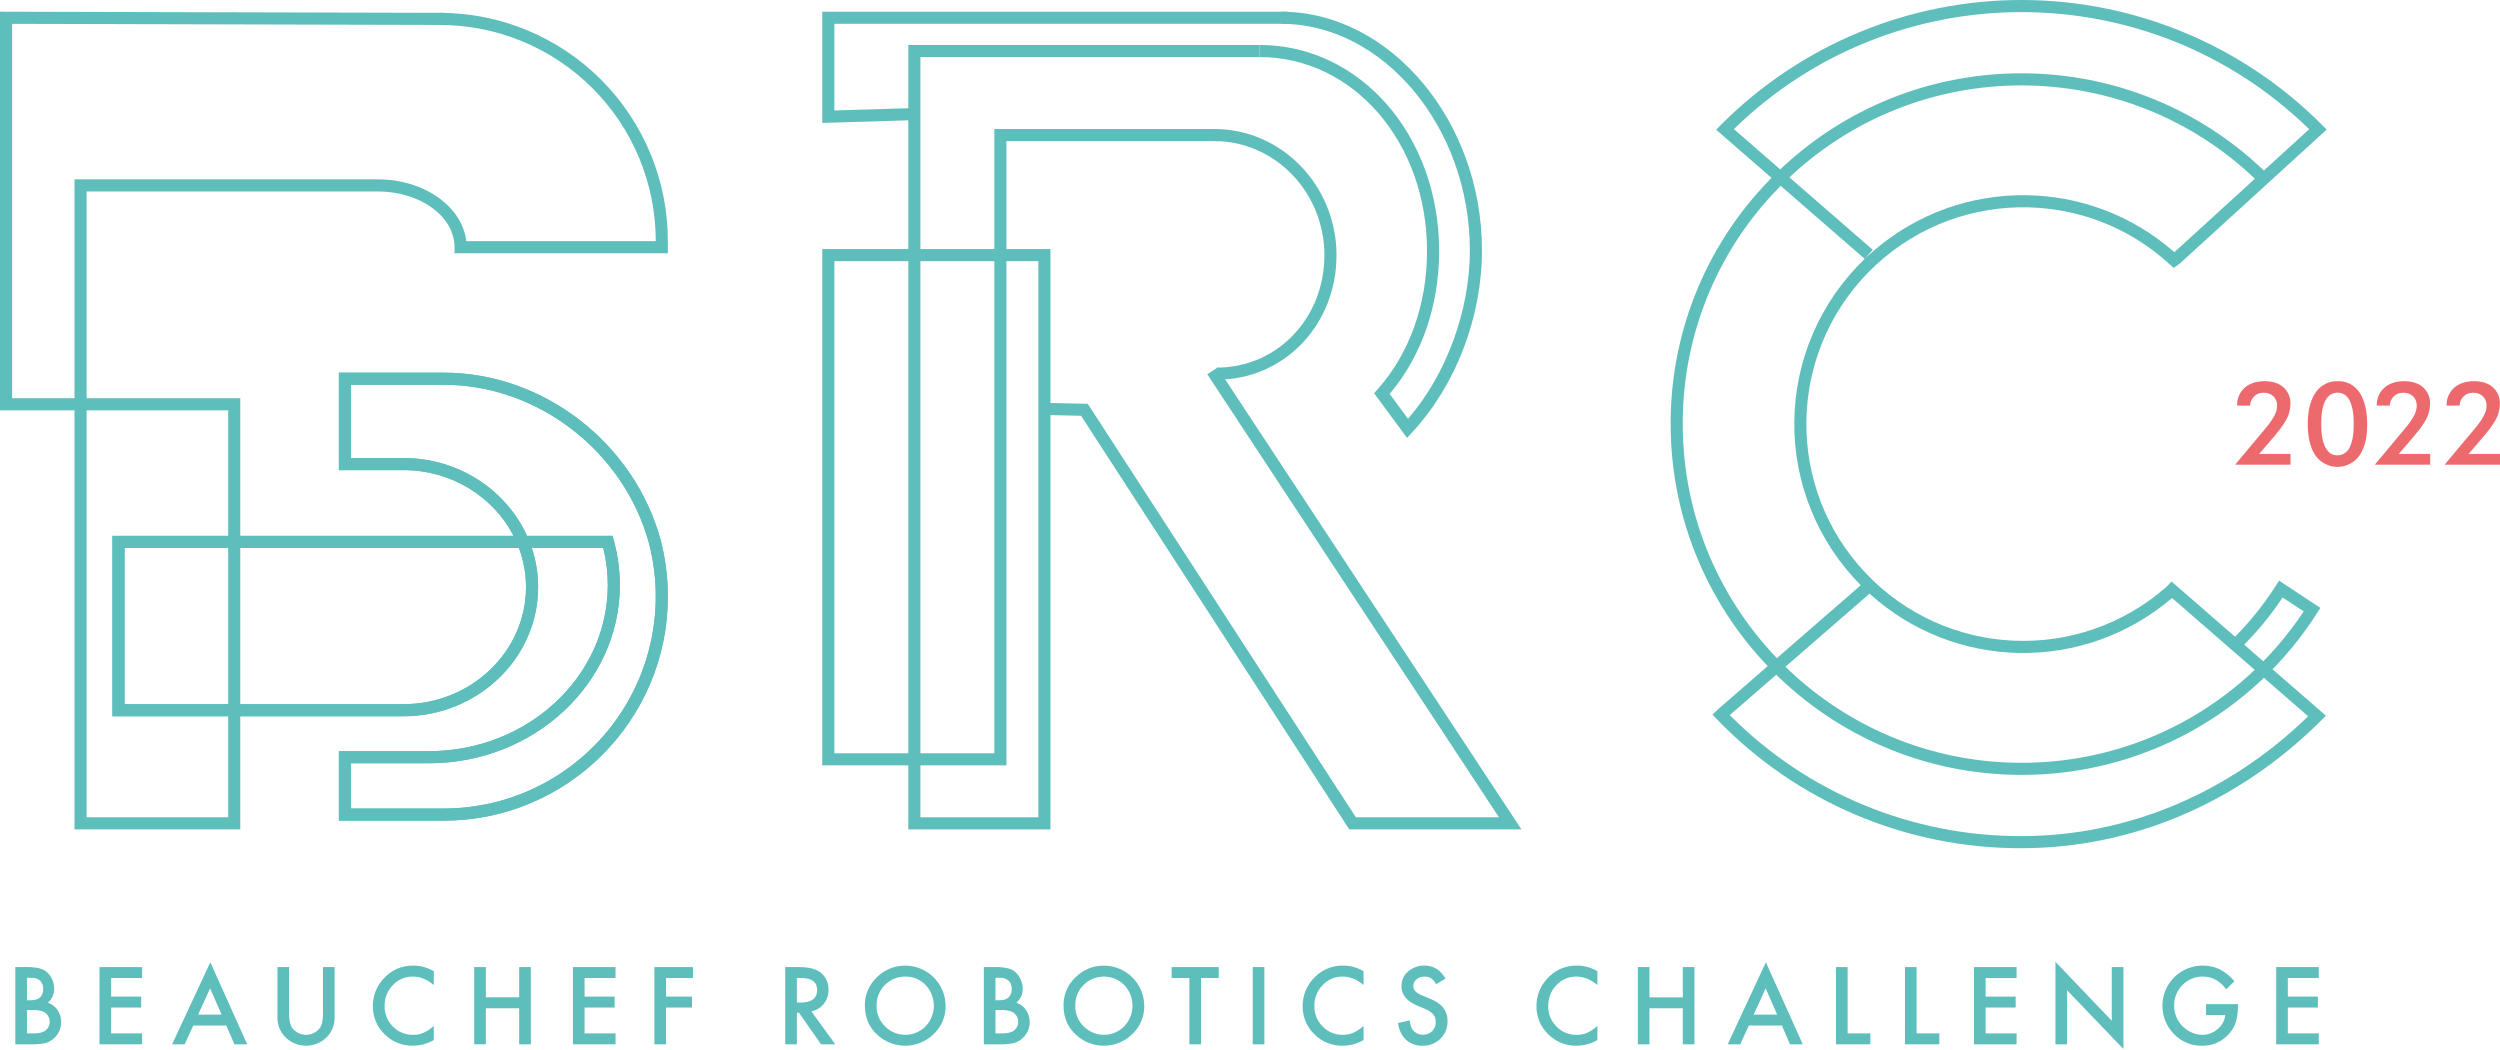
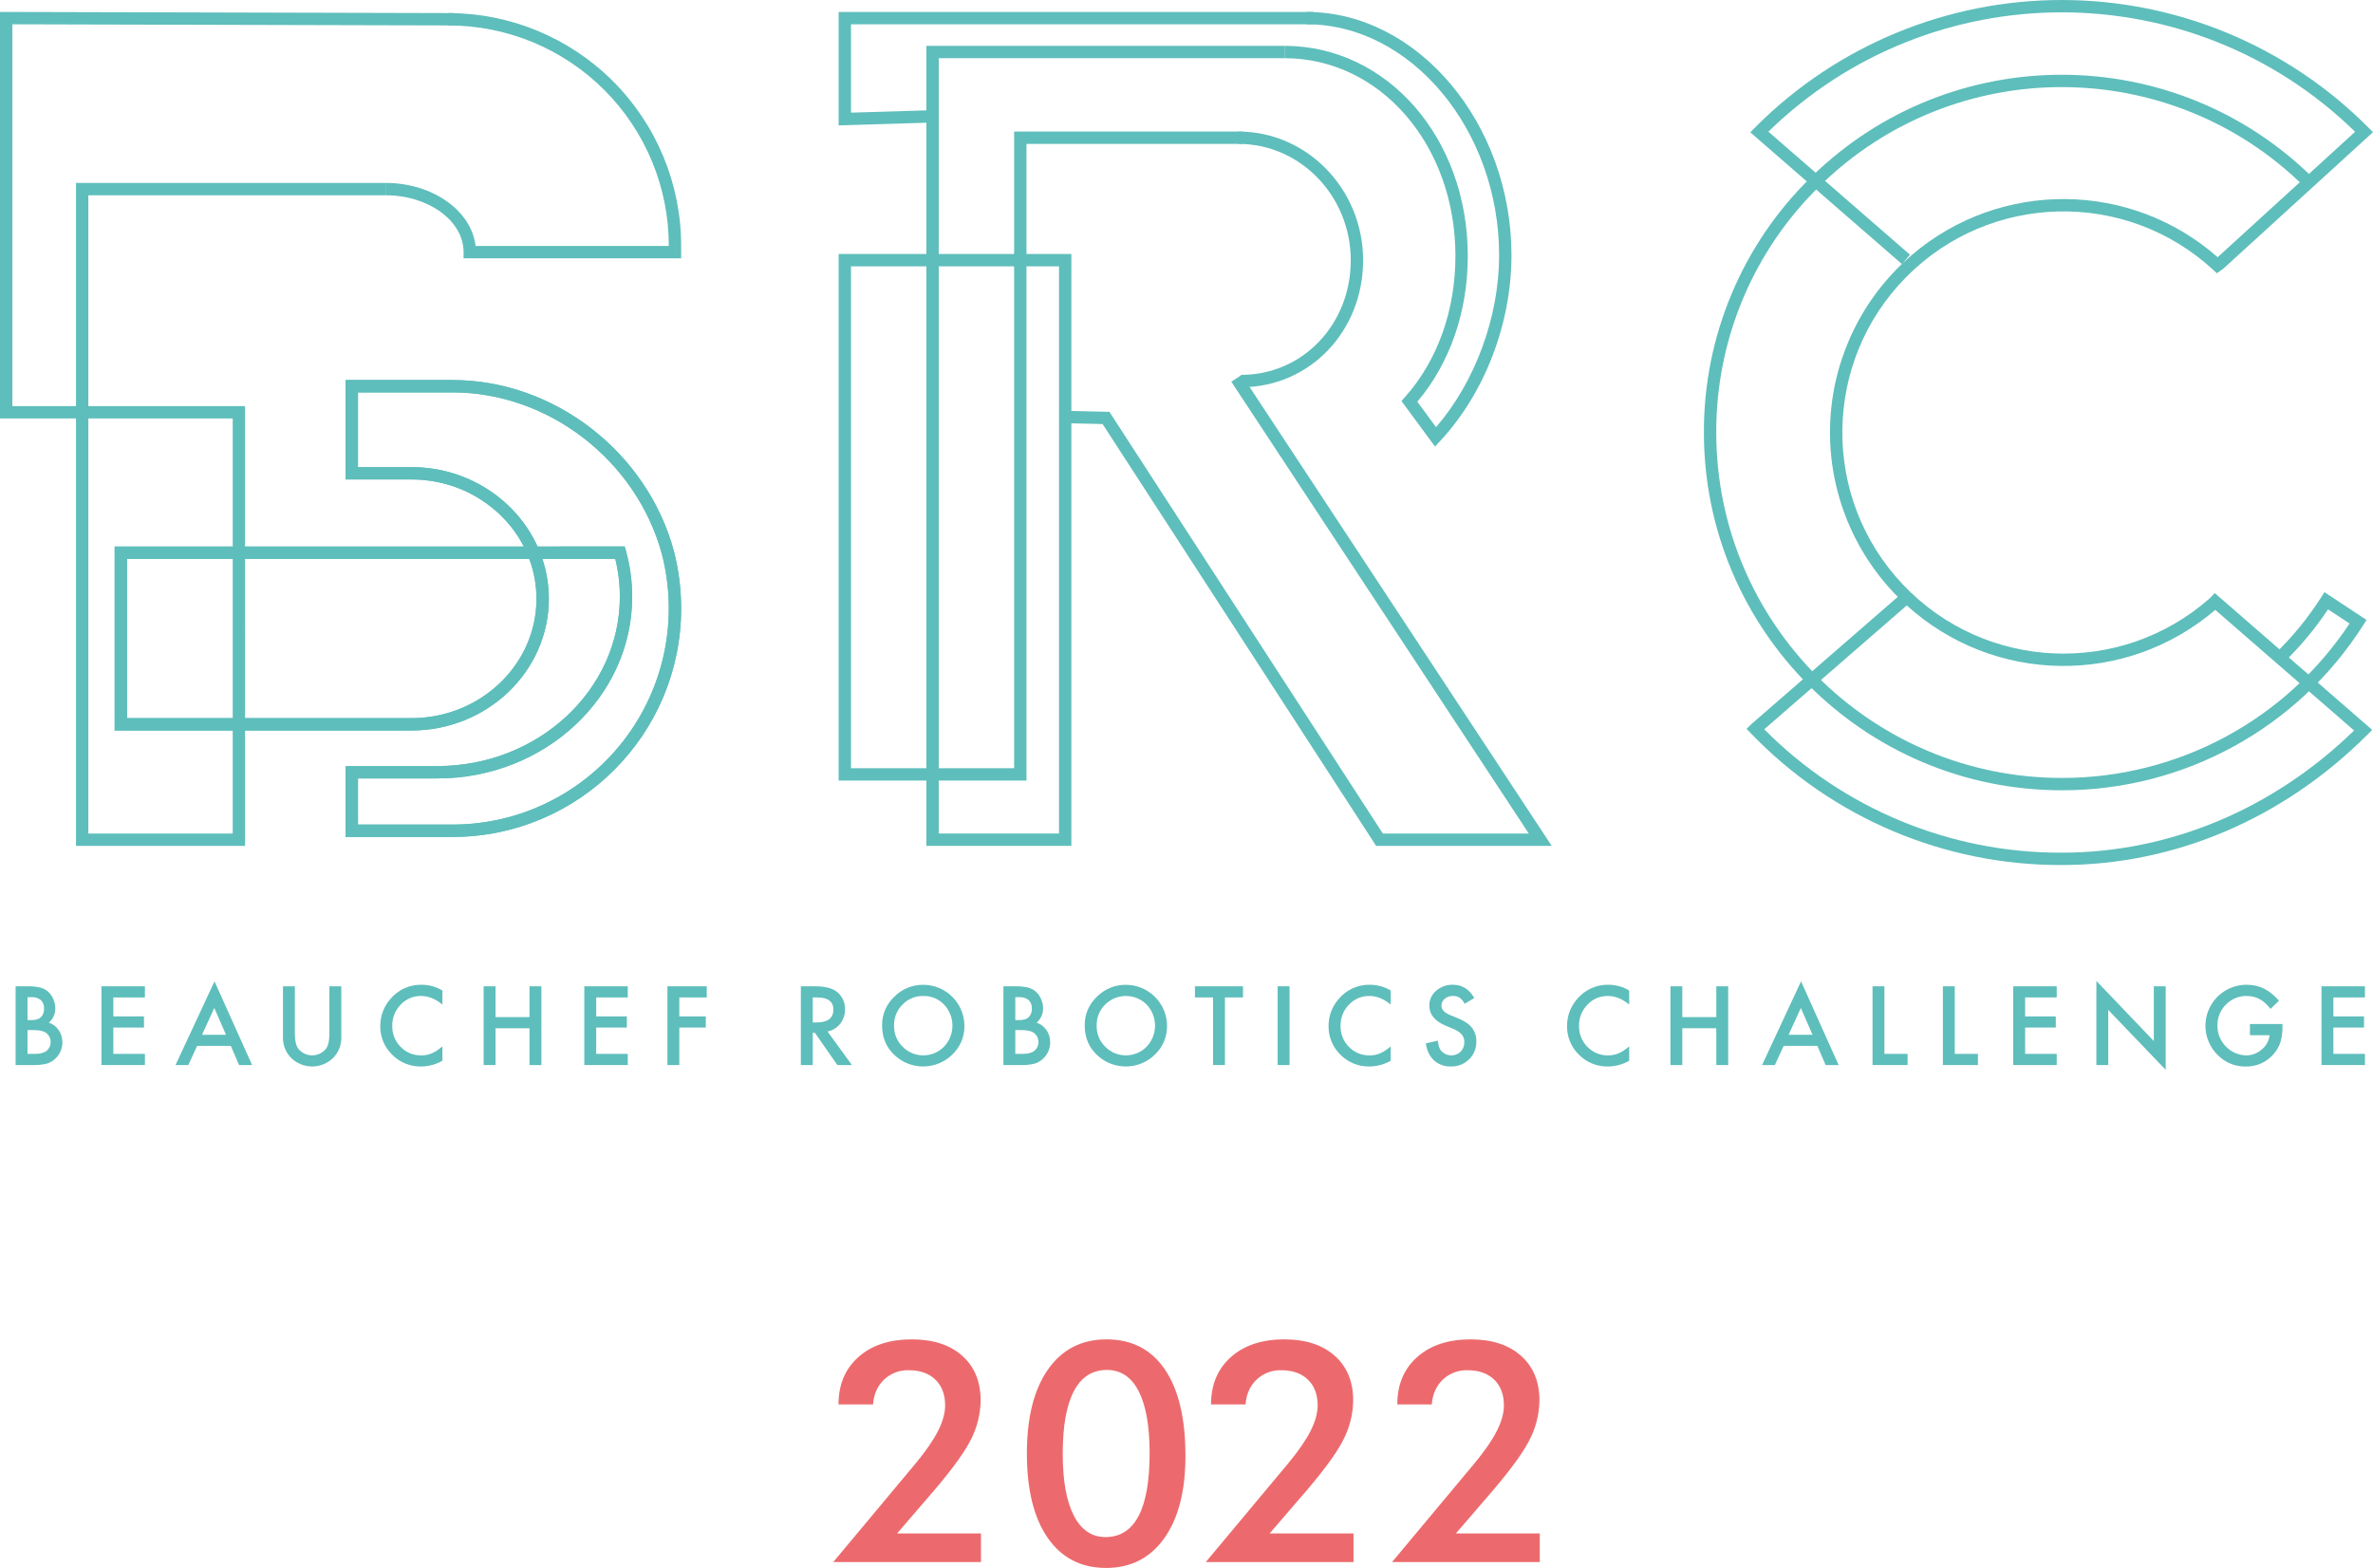
- <svg xmlns="http://www.w3.org/2000/svg" viewBox="0 0 1488.709 624.679">
+ <svg xmlns="http://www.w3.org/2000/svg" viewBox="0 0 1385.504 915.507">
  <defs>
    <style>.cls-1{fill:#5ebebb;}.cls-2{fill:#ec6a6d;}</style>
  </defs>
  <g id="Layer_2" data-name="Layer 2">
    <g id="Capa_1" data-name="Capa 1">
      <path class="cls-1" d="M9.118,621.877V575.882h6.91a30.23,30.23,0,0,1,7.359.717,11.067,11.067,0,0,1,4.678,2.411,12.527,12.527,0,0,1,3.066,4.379,13.247,13.247,0,0,1,1.163,5.363,10.871,10.871,0,0,1-3.783,8.372A11.116,11.116,0,0,1,34.29,601.5a12.969,12.969,0,0,1-1.668,16.327,12.519,12.519,0,0,1-5.154,3.186,29.968,29.968,0,0,1-7.835.864Zm6.941-26.245h2.174q3.872,0,5.676-1.711a6.653,6.653,0,0,0,1.8-5.051,6.34,6.34,0,0,0-1.846-4.929,7.7,7.7,0,0,0-5.363-1.683H16.059Zm0,19.722h4.29q4.706,0,6.91-1.848a6.379,6.379,0,0,0,2.325-5.064,6.492,6.492,0,0,0-2.235-5q-2.174-1.993-7.775-2H16.059Z" />
      <path class="cls-1" d="M84.605,582.405H66.165v11.053h17.9v6.523h-17.9v15.373h18.44v6.523H59.224V575.882H84.605Z" />
      <path class="cls-1" d="M134.773,610.707H115.082l-5.124,11.17h-7.479l22.761-48.883L147.2,621.877h-7.6Zm-2.832-6.525-6.821-15.639-7.15,15.639Z" />
      <path class="cls-1" d="M172.157,575.882v27.706q0,5.928,1.938,8.667a10.355,10.355,0,0,0,16.293,0q1.938-2.649,1.938-8.667V575.882h6.941v29.61a16.563,16.563,0,0,1-4.53,11.976,17.514,17.514,0,0,1-24.993,0,16.57,16.57,0,0,1-4.528-11.976v-29.61Z" />
      <path class="cls-1" d="M258.31,578.355v8.223q-6.015-5.037-12.452-5.034a15.851,15.851,0,0,0-11.945,5.093,17.175,17.175,0,0,0-4.886,12.393,16.759,16.759,0,0,0,4.886,12.213,16.143,16.143,0,0,0,11.976,4.975,14.7,14.7,0,0,0,6.224-1.192,17.921,17.921,0,0,0,2.966-1.609,34.943,34.943,0,0,0,3.231-2.442v8.371a25.076,25.076,0,0,1-12.511,3.365,23.088,23.088,0,0,1-16.831-6.88,22.813,22.813,0,0,1-6.941-16.742,23.621,23.621,0,0,1,5.809-15.669,23.124,23.124,0,0,1,18.5-8.43A23.473,23.473,0,0,1,258.31,578.355Z" />
      <path class="cls-1" d="M289.322,593.876h19.839V575.882H316.1v46h-6.941V600.4H289.322v21.478h-6.941V575.882h6.941Z" />
      <path class="cls-1" d="M366.538,582.405H348.1v11.053H366v6.523H348.1v15.373h18.44v6.523H341.157V575.882h25.381Z" />
      <path class="cls-1" d="M412.652,582.405H396.626v11.053h15.461v6.523H396.626v21.9h-6.941V575.882h22.967Z" />
      <path class="cls-1" d="M483.167,602.275l14.239,19.6h-8.491L475.779,603.05h-1.251v18.827h-6.941V575.882h8.131q9.115,0,13.169,3.426a12.594,12.594,0,0,1,4.468,10.069,13.073,13.073,0,0,1-2.8,8.4A12.482,12.482,0,0,1,483.167,602.275ZM474.528,597h2.2q9.858,0,9.86-7.538,0-7.058-9.593-7.061h-2.472Z" />
      <path class="cls-1" d="M515.012,598.671a22.53,22.53,0,0,1,7.119-16.681,23.438,23.438,0,0,1,17.041-6.972,24.058,24.058,0,0,1,23.92,23.921A22.62,22.62,0,0,1,556,615.77a24.306,24.306,0,0,1-33.186.775Q515.013,609.723,515.012,598.671Zm7,.089a16.618,16.618,0,0,0,5.126,12.542,16.966,16.966,0,0,0,23.979-.09,17.847,17.847,0,0,0,.058-24.664,16.22,16.22,0,0,0-12.092-5,16.385,16.385,0,0,0-12.126,5A16.589,16.589,0,0,0,522.012,598.76Z" />
      <path class="cls-1" d="M585.852,621.877V575.882h6.911a30.235,30.235,0,0,1,7.359.717,11.057,11.057,0,0,1,4.677,2.411,12.529,12.529,0,0,1,3.067,4.379,13.245,13.245,0,0,1,1.162,5.363,10.87,10.87,0,0,1-3.782,8.372,11.109,11.109,0,0,1,5.778,4.376,12.971,12.971,0,0,1-1.667,16.327,12.526,12.526,0,0,1-5.154,3.186,29.971,29.971,0,0,1-7.836.864Zm6.942-26.245h2.174q3.87,0,5.675-1.711a6.649,6.649,0,0,0,1.8-5.051,6.339,6.339,0,0,0-1.845-4.929,7.7,7.7,0,0,0-5.363-1.683h-2.442Zm0,19.722h4.29q4.706,0,6.91-1.848a6.379,6.379,0,0,0,2.325-5.064,6.49,6.49,0,0,0-2.236-5q-2.172-1.993-7.774-2h-3.515Z" />
      <path class="cls-1" d="M633.308,598.671a22.527,22.527,0,0,1,7.12-16.681,23.434,23.434,0,0,1,17.04-6.972,24.058,24.058,0,0,1,23.92,23.921A22.62,22.62,0,0,1,674.3,615.77a24.306,24.306,0,0,1-33.186.775Q633.308,609.723,633.308,598.671Zm7,.089a16.618,16.618,0,0,0,5.126,12.542,16.966,16.966,0,0,0,23.979-.09,17.846,17.846,0,0,0,.059-24.664,17.154,17.154,0,0,0-24.219,0A16.589,16.589,0,0,0,640.308,598.76Z" />
      <path class="cls-1" d="M715.2,582.405v39.472h-6.941V582.405H697.684v-6.523h28.06v6.523Z" />
      <path class="cls-1" d="M752.915,575.882v46h-6.942V575.882Z" />
      <path class="cls-1" d="M811.986,578.355v8.223q-6.015-5.037-12.452-5.034a15.851,15.851,0,0,0-11.945,5.093A17.175,17.175,0,0,0,782.7,599.03a16.759,16.759,0,0,0,4.886,12.213,16.143,16.143,0,0,0,11.976,4.975,14.708,14.708,0,0,0,6.225-1.192,17.954,17.954,0,0,0,2.965-1.609,34.809,34.809,0,0,0,3.231-2.442v8.371a25.076,25.076,0,0,1-12.511,3.365,23.088,23.088,0,0,1-16.831-6.88,22.813,22.813,0,0,1-6.941-16.742,23.621,23.621,0,0,1,5.809-15.669,23.124,23.124,0,0,1,18.5-8.43A23.473,23.473,0,0,1,811.986,578.355Z" />
      <path class="cls-1" d="M860.783,582.734l-5.629,3.337a9.673,9.673,0,0,0-3.01-3.574,7.012,7.012,0,0,0-3.842-.953,7.1,7.1,0,0,0-4.8,1.636,5.084,5.084,0,0,0-1.906,4.053q0,3.368,5.006,5.422l4.586,1.876q5.6,2.265,8.192,5.525a12.457,12.457,0,0,1,2.593,8,14.053,14.053,0,0,1-4.232,10.487,14.519,14.519,0,0,1-10.573,4.17,14.154,14.154,0,0,1-9.891-3.543q-3.843-3.548-4.8-9.98l7.03-1.55q.476,4.052,1.67,5.6a7.925,7.925,0,0,0,11.647.8,7.517,7.517,0,0,0,2.143-5.511,7.759,7.759,0,0,0-.371-2.456,6.255,6.255,0,0,0-1.162-2.057,9.338,9.338,0,0,0-2.04-1.757,19.493,19.493,0,0,0-2.98-1.564l-4.438-1.848q-9.442-3.99-9.444-11.677a11.079,11.079,0,0,1,3.963-8.667,14.316,14.316,0,0,1,9.86-3.515Q856.314,574.99,860.783,582.734Z" />
      <path class="cls-1" d="M951.225,578.355v8.223q-6.015-5.037-12.452-5.034a15.852,15.852,0,0,0-11.945,5.093,17.179,17.179,0,0,0-4.886,12.393,16.763,16.763,0,0,0,4.886,12.213,16.143,16.143,0,0,0,11.976,4.975,14.708,14.708,0,0,0,6.225-1.192,17.914,17.914,0,0,0,2.965-1.609,34.809,34.809,0,0,0,3.231-2.442v8.371a25.075,25.075,0,0,1-12.51,3.365,23.089,23.089,0,0,1-16.832-6.88,22.813,22.813,0,0,1-6.941-16.742,23.621,23.621,0,0,1,5.809-15.669,23.124,23.124,0,0,1,18.5-8.43A23.473,23.473,0,0,1,951.225,578.355Z" />
      <path class="cls-1" d="M982.239,593.876h19.84V575.882h6.941v46h-6.941V600.4h-19.84v21.478H975.3V575.882h6.941Z" />
      <path class="cls-1" d="M1061.092,610.707H1041.4l-5.123,11.17H1028.8l22.76-48.883,21.955,48.883h-7.6Zm-2.832-6.525-6.821-15.639-7.15,15.639Z" />
      <path class="cls-1" d="M1100.237,575.882v39.472h13.526v6.523H1093.3V575.882Z" />
      <path class="cls-1" d="M1141.318,575.882v39.472h13.525v6.523h-20.466V575.882Z" />
      <path class="cls-1" d="M1200.838,582.405H1182.4v11.053h17.9v6.523h-17.9v15.373h18.44v6.523h-25.381V575.882h25.381Z" />
      <path class="cls-1" d="M1223.984,621.877V572.755l33.543,35.092V575.882h6.941v48.8l-33.543-35v32.2Z" />
      <path class="cls-1" d="M1313.651,597.927h19.006v1.519a31.376,31.376,0,0,1-1.221,9.176,19.53,19.53,0,0,1-4.022,6.911,20.832,20.832,0,0,1-16.294,7.209,22.4,22.4,0,0,1-16.533-6.972,23.949,23.949,0,0,1,17.158-40.78,23.343,23.343,0,0,1,10.069,2.2,29.075,29.075,0,0,1,8.789,7.15l-4.946,4.736q-5.659-7.534-13.792-7.535a16.472,16.472,0,0,0-12.244,5.034,16.811,16.811,0,0,0-4.945,12.391,17.28,17.28,0,0,0,16.681,17.278,13.87,13.87,0,0,0,9.2-3.454,12.3,12.3,0,0,0,4.558-8.343h-11.469Z" />
      <path class="cls-1" d="M1380.8,582.405h-18.439v11.053h17.9v6.523h-17.9v15.373H1380.8v6.523h-25.38V575.882h25.38Z" />
      <path class="cls-1" d="M143.085,493.9H44.368V244.336H0V6.962l265.155.681-.019,7.214L7.213,14.194V237.123H44.368V106.8H225.08v7.214H51.581V237.123h91.5Zm-91.5-7.214h84.291V244.336H51.581Z" />
      <path class="cls-1" d="M264.317,488.678H201.8V447.3h53.6c58.729,0,106.509-44.349,106.509-98.863a92.5,92.5,0,0,0-2.679-22.134l-42.558,0a73.741,73.741,0,0,1,3.774,23.331c0,42.405-36,76.9-80.243,76.9H66.95V319.094H305.829c-11.884-23.16-36.84-39.146-65.635-39.146H201.8V221.912h62.521c59.172,0,113.478,41.987,129.13,99.837l.01.04A133.974,133.974,0,0,1,397.7,355.3C397.7,428.843,337.865,488.678,264.317,488.678Zm-55.308-7.214h55.308A126.288,126.288,0,0,0,386.478,323.612c-14.824-54.752-66.2-94.487-122.161-94.487H209.009v43.61h31.185c32.928,0,61.286,19.106,73.64,46.359l50.91-.014.735,2.646a99.737,99.737,0,0,1,3.634,26.71c0,58.492-51.015,106.076-113.722,106.076H209.009ZM74.163,419.328H240.194c40.268,0,73.029-31.263,73.029-69.69a66.583,66.583,0,0,0-4.207-23.331H74.163Z" />
      <path class="cls-1" d="M264.317,488.678H201.8V447.3h53.6c58.729,0,106.509-44.349,106.509-98.863a92.5,92.5,0,0,0-2.679-22.134l-42.558,0a73.741,73.741,0,0,1,3.774,23.331c0,42.405-36,76.9-80.243,76.9H66.95V319.094H305.829c-11.884-23.16-36.84-39.146-65.635-39.146H201.8V221.912h62.521c59.172,0,113.478,41.987,129.13,99.837l.01.04A133.974,133.974,0,0,1,397.7,355.3C397.7,428.843,337.865,488.678,264.317,488.678Zm-55.308-7.214h55.308A126.288,126.288,0,0,0,386.478,323.612c-14.824-54.752-66.2-94.487-122.161-94.487H209.009v43.61h31.185c32.928,0,61.286,19.106,73.64,46.359l50.91-.014.735,2.646a99.737,99.737,0,0,1,3.634,26.71c0,58.492-51.015,106.076-113.722,106.076H209.009ZM74.163,419.328H240.194c40.268,0,73.029-31.263,73.029-69.69a66.583,66.583,0,0,0-4.207-23.331H74.163Z" />
      <path class="cls-1" d="M397.7,150.815H270.664v-3.606c0-18.306-20.45-33.2-45.584-33.2V106.8c27.524,0,50.195,16.207,52.588,36.807H390.486A128.624,128.624,0,0,0,261.708,14.857V7.643A135.847,135.847,0,0,1,397.7,143.635Z" />
      <path class="cls-1" d="M599.326,455.769H489.645V148.3H599.326Zm-102.467-7.214h95.254V155.514H496.859Z" />
      <polygon class="cls-1" points="625.531 493.898 540.879 493.898 540.879 26.769 749.986 26.769 749.986 33.982 548.092 33.982 548.092 486.684 618.318 486.684 618.318 155.514 592.113 155.514 592.113 76.812 725.355 76.812 725.355 84.025 599.326 84.025 599.326 148.301 625.531 148.301 625.531 493.898" />
      <polygon class="cls-1" points="489.645 73.207 489.645 6.972 766.9 6.972 766.9 14.185 496.859 14.185 496.859 65.773 544.378 64.336 544.594 71.545 489.645 73.207" />
      <polygon class="cls-1" points="905.986 493.898 803.463 493.898 643.762 247.593 621.842 247.091 622.007 239.877 647.74 240.469 648.778 242.068 807.384 486.684 892.602 486.684 718.925 222.877 724.951 218.909 905.986 493.898" />
      <path class="cls-1" d="M724.65,226.1v-7.213c35.891,0,64.008-29.385,64.008-66.9,0-37.474-29.408-67.96-65.553-67.96V76.812c40.122,0,72.766,33.721,72.766,75.173C795.871,193.542,764.587,226.1,724.65,226.1Z" />
      <path class="cls-1" d="M837.849,260.743,818.258,234.15l1.949-2.183c19.065-21.352,29.563-50.652,29.563-82.506,0-64.755-43.83-115.479-99.784-115.479V26.769c60,0,107,53.891,107,122.692,0,32.547-10.442,62.636-29.469,85.093l10.933,14.84c22.8-26.306,36.824-64.329,36.824-100.377,0-73.086-51.443-134.832-112.337-134.832V6.972c64.8,0,119.55,65.047,119.55,142.045,0,39.906-15.577,80.482-41.672,108.539Z" />
      <path class="cls-1" d="M1203.743,461.437c-115.185,0-208.9-93.709-208.9-208.894A207.311,207.311,0,0,1,1057.7,103.177l5.044,5.156a200.159,200.159,0,0,0-60.687,144.21c0,111.207,90.476,201.681,201.683,201.681a200.946,200.946,0,0,0,168.067-90.157l-12.546-8.27a187.815,187.815,0,0,1-26.142,31.289l-5-5.2a180.583,180.583,0,0,0,27.059-33.038l1.968-3.088,24.6,16.219-1.916,3A208.171,208.171,0,0,1,1203.743,461.437Z" />
      <path class="cls-1" d="M1345.478,109.061a201.684,201.684,0,0,0-282.731-.728l-5.044-5.156a208.9,208.9,0,0,1,292.842.751Z" />
      <path class="cls-1" d="M1203.743,505.084a250.513,250.513,0,0,1-181.5-76.939l-2.506-2.587,3.055-2.964,85.261-74.095a136.2,136.2,0,0,1,2.369-194.342l-88.492-76.9,3.21-3.266a252.538,252.538,0,0,1,357.7.512l2.656,2.669-87.489,79.8-3.639,2.578-2.146-1.977a129.1,129.1,0,1,0-1.945,191.682l2.834-2.963,91.932,79.886-2.736,2.735C1333.2,478.034,1269.777,505.084,1203.743,505.084Zm-173.67-79.263a243.279,243.279,0,0,0,173.67,72.05c62.883,0,123.356-25.3,170.715-71.341l-81.05-70.43a136.194,136.194,0,0,1-180.115-2.594Zm2.416-348.946,82.692,71.858-4.5,5.182q2.814-2.683,5.791-5.22a136.317,136.317,0,0,1,178.33,1.484l80.262-73.24a245.329,245.329,0,0,0-342.571-.064Z" />
-       <path class="cls-2" d="M1363.979,270.326v6.386h-32.971l18.384-22.016a40.617,40.617,0,0,0,5.01-7.259,12.79,12.79,0,0,0,1.58-5.682,7.652,7.652,0,0,0-2.168-5.763,8.172,8.172,0,0,0-5.933-2.1,7.684,7.684,0,0,0-5.547,2.1,8.274,8.274,0,0,0-2.453,5.528h-7.7a13.445,13.445,0,0,1,4.436-10.57q4.437-3.949,11.932-3.948,7.127,0,11.242,3.662a12.686,12.686,0,0,1,4.118,9.983,19.691,19.691,0,0,1-2.369,9.093q-2.37,4.584-10.032,13.327l-6.254,7.259Z" />
-       <path class="cls-2" d="M1409.624,253.016q0,11.73-4.721,18.368a16.019,16.019,0,0,1-26.017-.066q-4.651-6.708-4.655-18.839,0-12.033,4.708-18.755A15.075,15.075,0,0,1,1392.012,227a14.831,14.831,0,0,1,13.042,6.737Q1409.623,240.48,1409.624,253.016Zm-17.847,18.117a7.913,7.913,0,0,0,7.378-4.689q2.469-4.689,2.469-14.034,0-9.075-2.435-13.83t-7.111-4.756q-4.87,0-7.359,4.74t-2.488,13.981q0,8.975,2.472,13.782T1391.777,271.133Z" />
-       <path class="cls-2" d="M1447.131,270.326v6.386H1414.16l18.384-22.016a40.565,40.565,0,0,0,5.01-7.259,12.79,12.79,0,0,0,1.58-5.682,7.655,7.655,0,0,0-2.167-5.763,8.176,8.176,0,0,0-5.934-2.1,7.686,7.686,0,0,0-5.547,2.1,8.274,8.274,0,0,0-2.453,5.528h-7.695a13.444,13.444,0,0,1,4.435-10.57q4.438-3.949,11.932-3.948,7.126,0,11.242,3.662a12.683,12.683,0,0,1,4.118,9.983,19.69,19.69,0,0,1-2.368,9.093q-2.37,4.584-10.033,13.327l-6.253,7.259Z" />
-       <path class="cls-2" d="M1488.709,270.326v6.386h-32.972l18.385-22.016a40.6,40.6,0,0,0,5.009-7.259,12.777,12.777,0,0,0,1.58-5.682,7.652,7.652,0,0,0-2.167-5.763,8.174,8.174,0,0,0-5.933-2.1,7.682,7.682,0,0,0-5.547,2.1,8.27,8.27,0,0,0-2.453,5.528h-7.7a13.447,13.447,0,0,1,4.435-10.57q4.439-3.949,11.933-3.948,7.125,0,11.242,3.662a12.686,12.686,0,0,1,4.118,9.983,19.691,19.691,0,0,1-2.369,9.093q-2.37,4.584-10.032,13.327l-6.254,7.259Z" />
+       <path class="cls-2" d="M572.746,895.375v16.7H486.5l48.092-57.585q8.965-10.815,13.1-18.99t4.133-14.858q0-9.582-5.67-15.077t-15.518-5.5a20.079,20.079,0,0,0-14.507,5.5q-5.715,5.495-6.418,14.462H489.577q0-17.321,11.605-27.651t31.211-10.328q18.639,0,29.408,9.581t10.769,26.112a51.487,51.487,0,0,1-6.2,23.78q-6.2,12-26.244,34.861l-16.352,18.99Z" />
+       <path class="cls-2" d="M692.137,850.1q0,30.684-12.352,48.045T645.8,915.507q-21.889,0-34.066-17.54T599.56,848.691q0-31.473,12.309-49.057t34.2-17.583q22.155,0,34.113,17.626T692.137,850.1Zm-46.684,47.385q12.836,0,19.3-12.264t6.461-36.705q0-23.736-6.373-36.177t-18.6-12.44q-12.747,0-19.253,12.4t-6.5,36.573q0,23.472,6.46,36.044T645.453,897.483Z" />
+       <path class="cls-2" d="M790.253,895.375v16.7H704.006l48.088-57.585q8.971-10.815,13.1-18.99t4.131-14.858q0-9.582-5.67-15.077t-15.518-5.5a20.078,20.078,0,0,0-14.5,5.5q-5.715,5.495-6.418,14.462H707.081q0-17.321,11.606-27.651T749.9,782.051q18.636,0,29.406,9.581t10.77,26.112a51.489,51.489,0,0,1-6.2,23.78q-6.2,12-26.242,34.861l-16.35,18.99Z" />
+       <path class="cls-2" d="M899.005,895.375v16.7H812.758l48.09-57.585q8.969-10.815,13.1-18.99t4.132-14.858q0-9.582-5.671-15.077t-15.517-5.5a20.074,20.074,0,0,0-14.505,5.5q-5.718,5.495-6.42,14.462H815.834q0-17.321,11.607-27.651t31.21-10.328q18.638,0,29.407,9.581t10.769,26.112a51.487,51.487,0,0,1-6.2,23.78q-6.2,12-26.242,34.861l-16.353,18.99Z" />
    </g>
  </g>
</svg>
